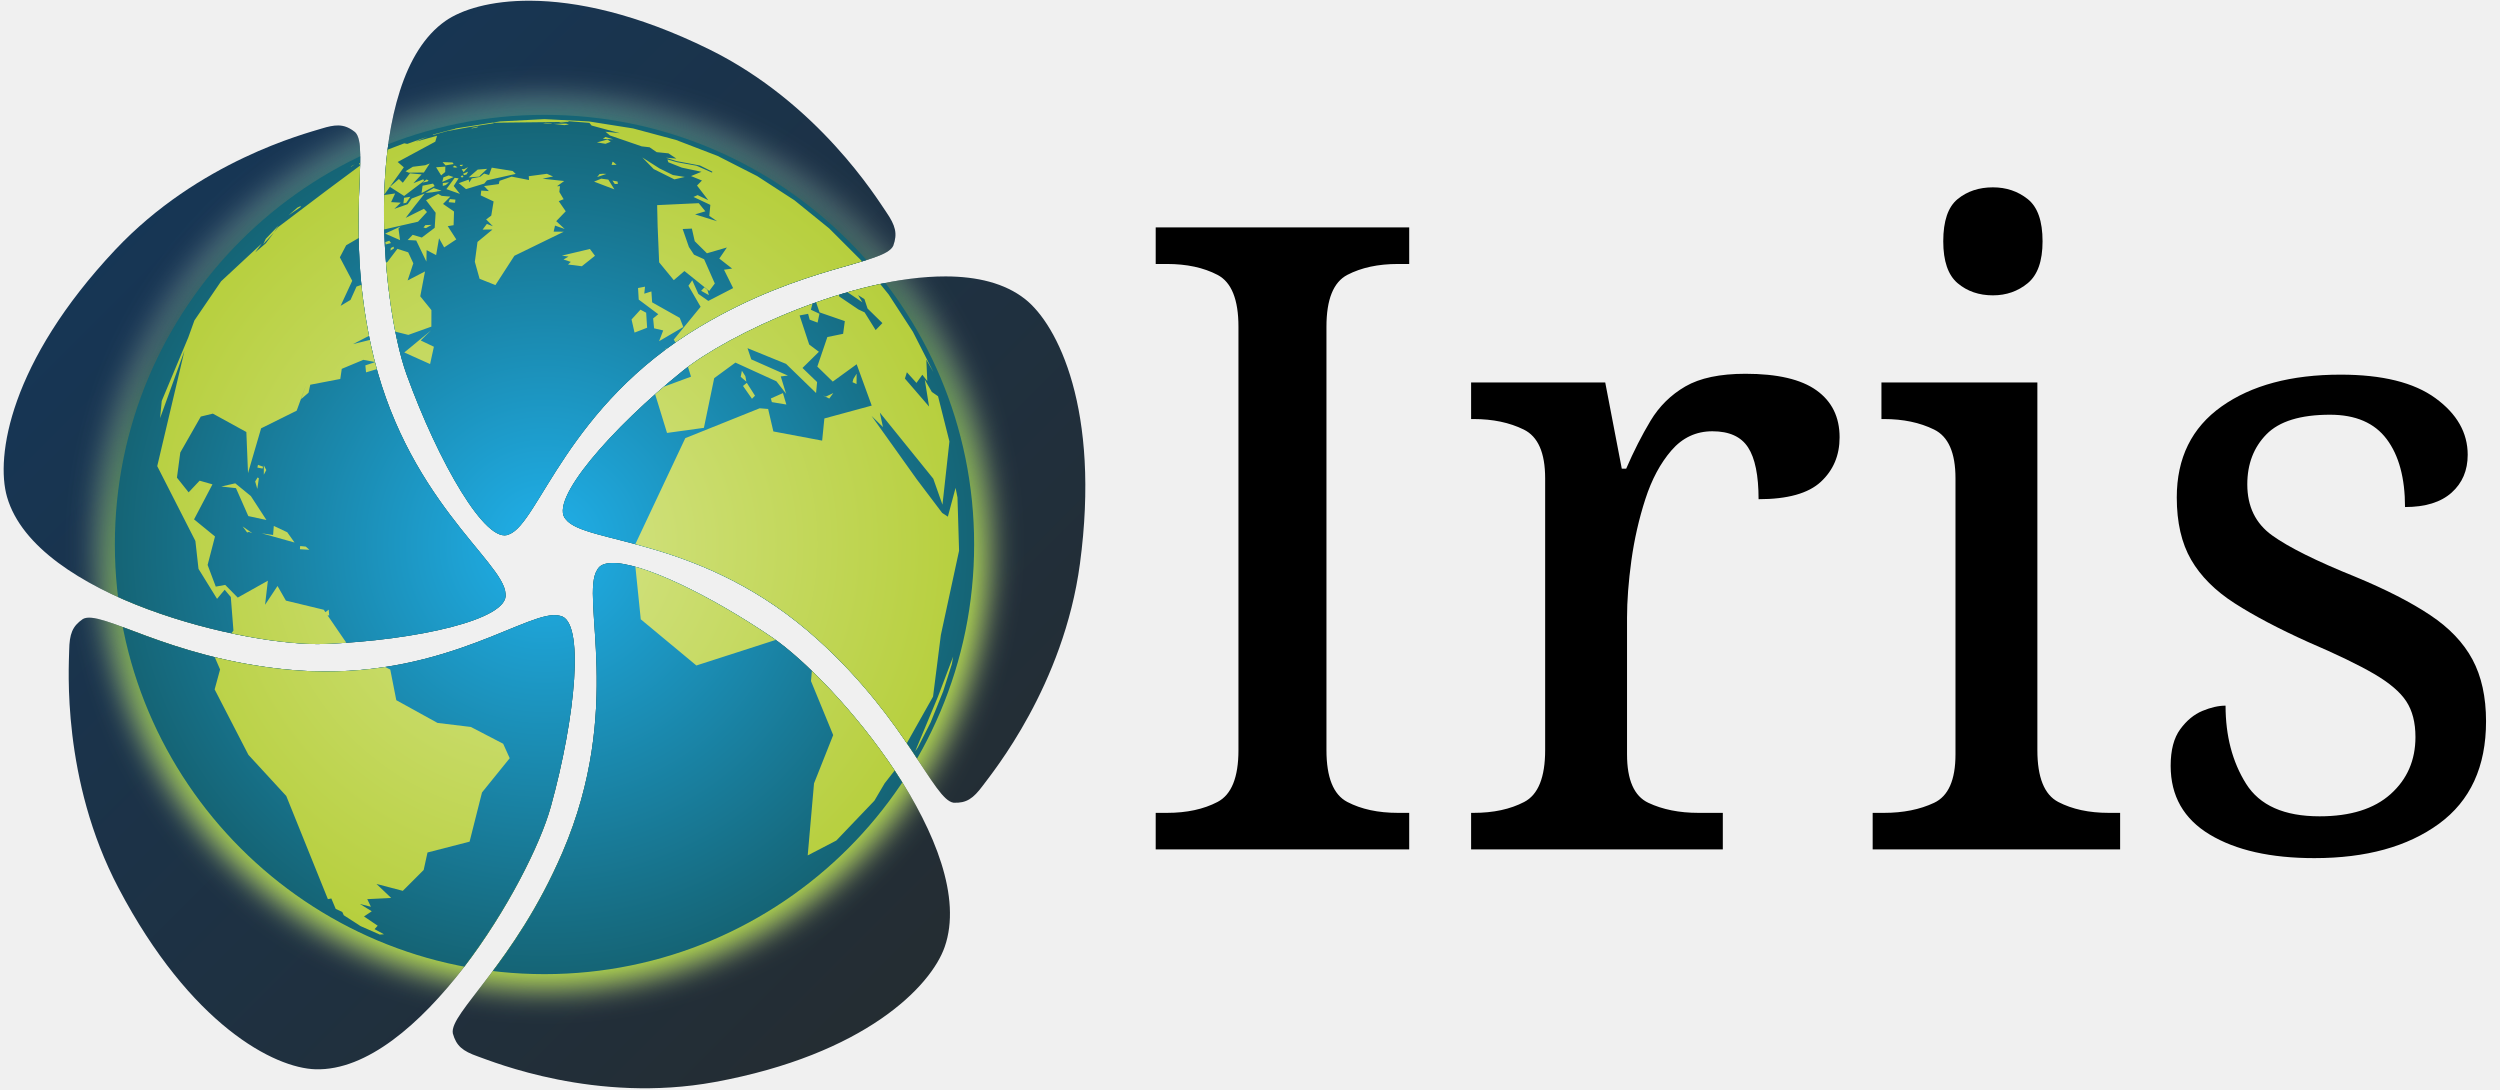
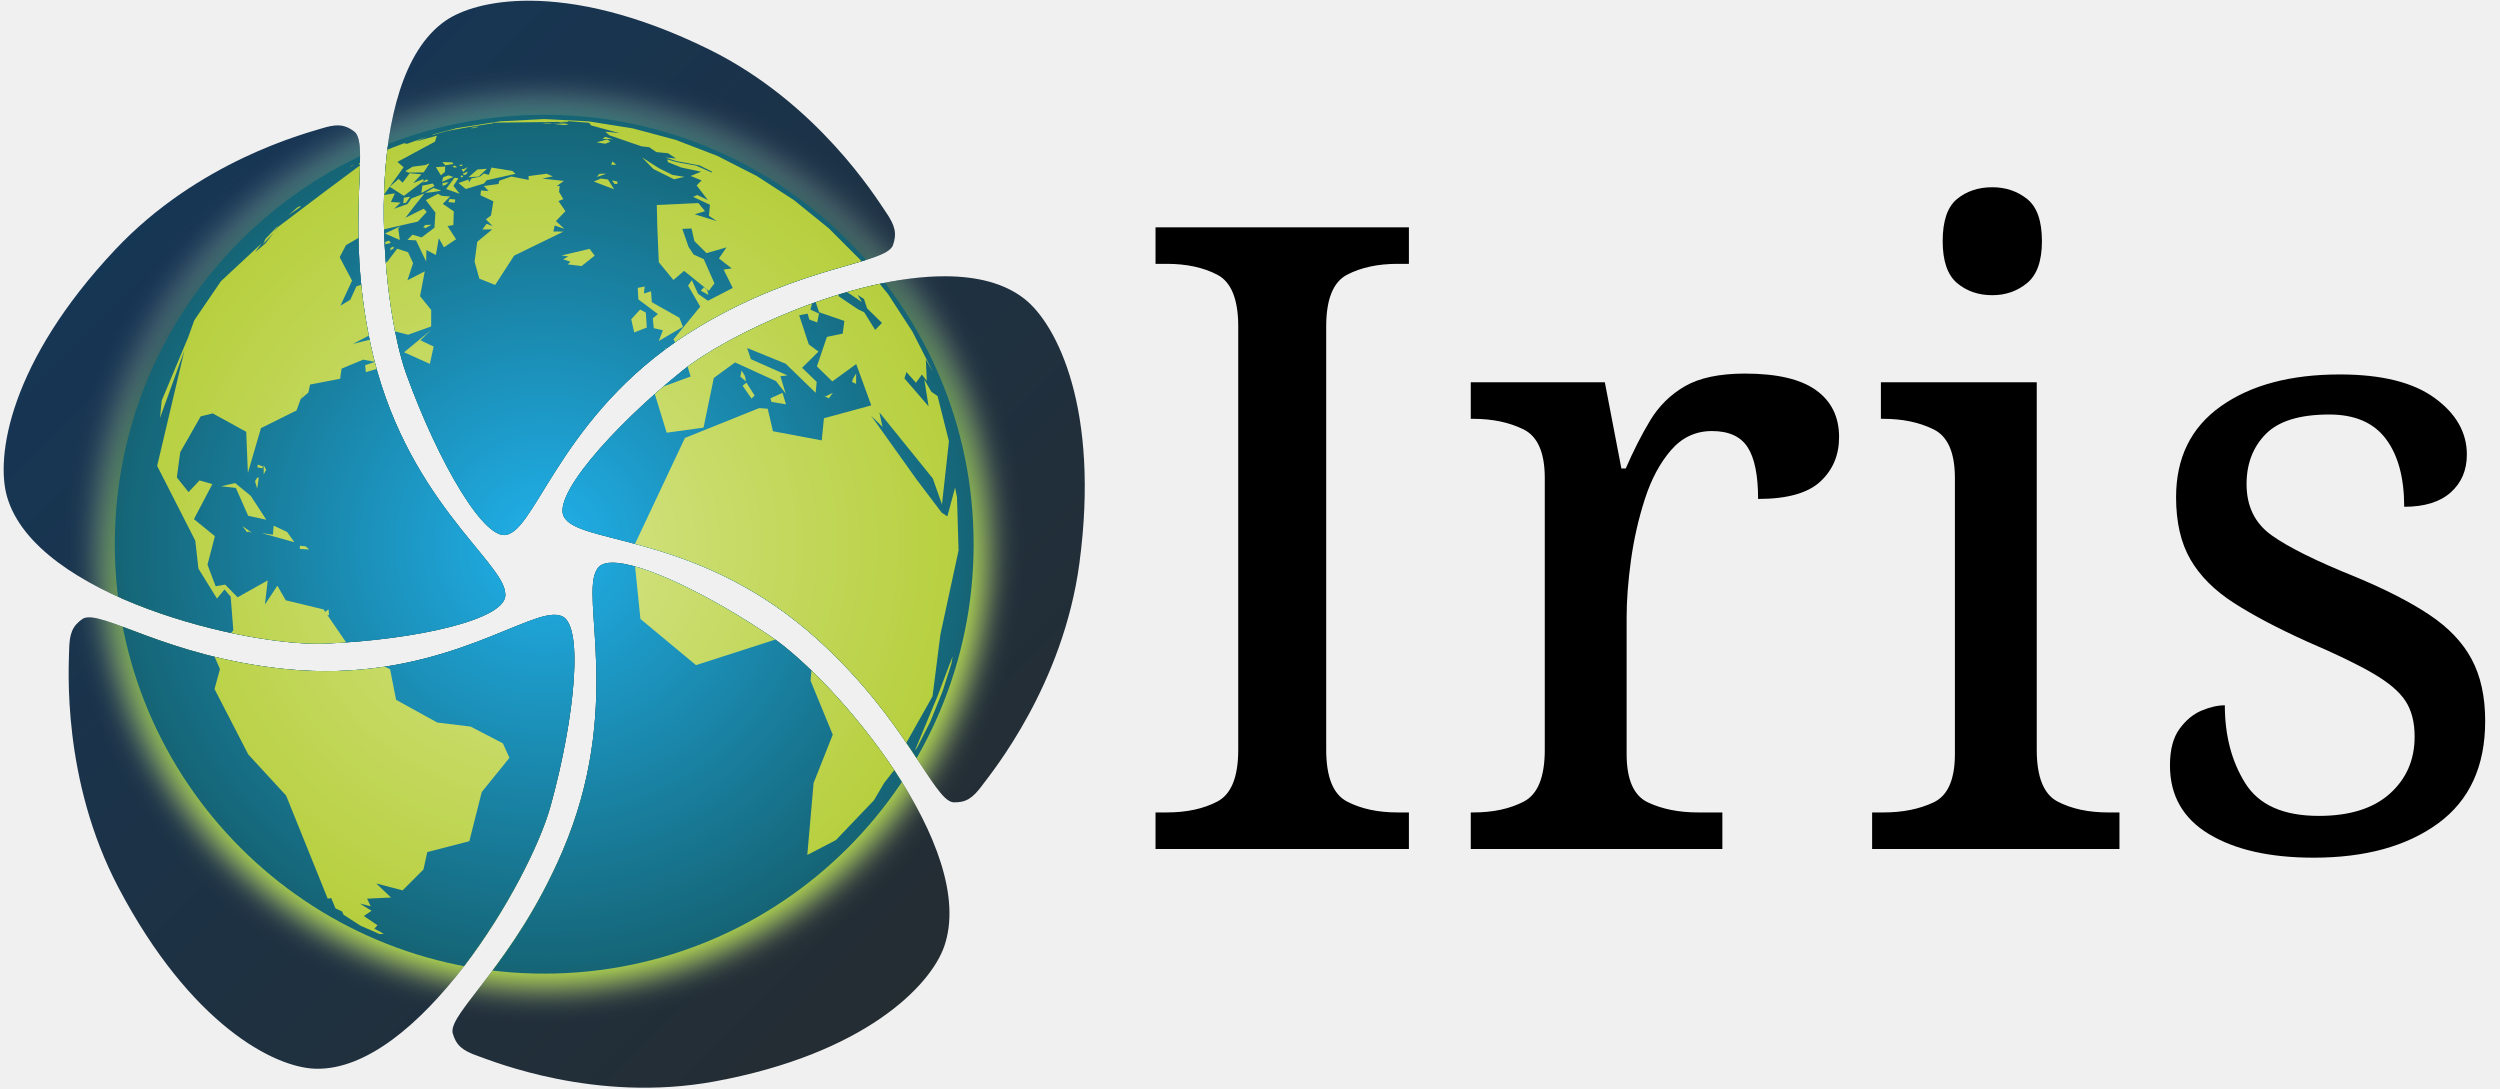
- <svg xmlns="http://www.w3.org/2000/svg" width="587.695" height="256">
+ <svg xmlns="http://www.w3.org/2000/svg" width="588" height="256">
  <svg id="logo_group" viewBox="0 0 720 720" preserveAspectRatio="xMinYMin meet">
    <defs>
      <linearGradient y1="0%" y2="100%" id="background_gradient">
        <stop offset="0" stop-color="#13385d" />
        <stop offset="1" stop-color="#272b2c" />
      </linearGradient>
-       <clipPath id="land_clip">
+       <clipPath id="land_clip_-30.0">
        <path d="M 606.826 494.234  L 605.099 496.723  L 620.174 460.531  L 630.188 434.112  L 629.311 439.099  L 623.594 457.046  L 615.308 477.588  L 611.067 485.911  z " />
        <path d="M 217.663 406.937  L 214.167 406.641  L 213.469 406.036  L 217.319 403.072  z " />
        <path d="M 204.526 363.49  L 198.287 363.118  L 198.467 361.012  L 202.179 361.384  z " />
        <path d="M 164.537 351.673  L 163.386 352.055  L 160.424 348.067  L 166.816 352.513  z " />
        <path d="M 181.031 347.722  L 189.914 351.898  L 194.736 358.685  L 173.023 352.613  L 180.552 353.714  z " />
        <path d="M 162.268 325.044  L 165.865 327.995  L 176.153 343.801  L 164.171 341.205  L 156.017 322.753  L 146.297 321.662  L 155.532 319.547  z " />
        <path d="M 170.109 323.24  L 168.707 318.316  L 170.331 315.655  L 171.161 316.228  z " />
        <path d="M 173.608 309.792  L 170.165 309.138  L 170.577 307.344  L 173.945 308.554  z " />
        <path d="M 176.061 310.777  L 174.414 313.853  L 174.451 307.708  z " />
        <path d="M 566.356 247.086  L 566.309 253.925  L 563.646 252.693  L 564.207 250.546  z " />
        <path d="M 544.063 261.407  L 546.125 262.18  L 550.945 259.857  L 548.271 263.514  z " />
        <path d="M 517.633 259.903  L 519.898 267.457  L 510.32 265.862  L 509.675 263.443  z " />
        <path d="M 493.758 253.104  L 499.178 261.633  L 497.161 263.646  L 491.249 255.189  z " />
        <path d="M 492.797 248.678  L 493.466 252.342  L 489.713 249.132  L 490.512 245.12  z " />
        <path d="M 252.78 234.554  L 254.566 235.65  L 257.265 236.189  L 253.89 237.616  L 251.1 233.264  z " />
        <path d="M 262.955 225.044  L 258.742 222.61  L 257.282 220.013  L 261.315 221.838  z " />
        <path d="M 174.023 161.487  L 175.735 157.885  L 184.018 149.245  L 181.232 153.663  z " />
        <path d="M 281.512 221.795  L 278.182 225.114  L 286.861 229.255  L 284.356 240.695  L 267.293 233.04  L 285.027 218.41  z " />
        <path d="M 198.89 136.149  L 198.615 137.014  L 190.814 142.326  L 196.688 137.235  z " />
        <path d="M 427.847 216.681  L 419.526 219.899  L 417.549 211.211  L 423.447 204.742  L 427.219 206.759  z " />
        <path d="M 467.711 191.636  L 468.671 195.105  L 463.568 192.284  L 465.686 190.01  z " />
        <path d="M 234.625 108.66  L 232.363 110.062  L 231.941 110.059  L 231.963 110.017  L 233.294 109.338  z " />
        <path d="M 426.448 189.532  L 425.974 194.169  L 430.68 192.679  L 431.158 199.898  L 449.431 210.182  L 451.772 216.22  L 435.765 225.582  L 438.482 218.471  L 432.46 217.072  L 431.82 210.549  L 435.22 207.745  L 422.295 198.074  L 421.852 190.424  z " />
        <path d="M 260.469 164.258  L 258.15 165.685  L 258.372 163.965  L 260.237 163.083  z " />
        <path d="M 258.528 160.712  L 255.005 161.614  L 254.777 160.042  L 257.389 159.145  z " />
        <path d="M 277.011 91.464  L 276.569 91.605  L 276.664 91.557  L 276.664 91.557  L 276.837 91.511  z " />
        <path d="M 264.848 149.718  L 263.455 151.103  L 264.483 158.754  L 254.64 154.451  z " />
        <path d="M 390.007 164.611  L 393.381 169.109  L 384.687 176.027  L 375.554 174.876  L 377.377 173.143  L 372.568 171.579  L 375.847 169.647  L 371.482 169.004  z " />
        <path d="M 281.611 150.843  L 279.972 150.389  L 281.275 148.815  L 285.385 148.681  z " />
        <path d="M 300.798 85.091  L 309.521 84.159  L 295.914 86.618  L 286.249 89.275  L 286.2 89.002  L 297.864 85.877  L 300.807 85.245  L 300.559 85.155  z " />
        <path d="M 268.626 134.042  L 266.712 134.476  L 267.132 130.778  L 271.289 130.112  z " />
        <path d="M 313.827 84.158  L 315.252 83.815  L 316.212 83.795  L 315.415 84.231  z " />
        <path d="M 312.163 84.579  L 313.827 84.158  L 315.415 84.231  L 311.577 84.97  z " />
        <path d="M 267.273 94.748  L 269.28 95.146  L 282.632 90.358  L 274.947 93.636  L 288.949 89.771  L 287.806 93.658  L 262.913 107.095  L 266.988 110.623  L 253.863 128.959  L 261.25 127.922  L 258.59 133.621  L 264.983 133.999  L 260.723 138.093  L 269.515 135.007  L 272.184 131.279  L 280.761 127.947  L 274.224 136.173  L 268.228 144.042  L 280.255 138.031  L 282.308 140.167  L 276.394 146.57  L 242.283 154.37  L 228.861 162.177  L 224.696 170.143  L 232.879 185.654  L 225.194 202.212  L 231.747 198.278  L 235.712 189.462  L 247.422 185.377  L 250.866 175.925  L 256.131 173.208  L 262.743 164.514  L 269.878 166.823  L 273.271 174.072  L 269.501 185.422  L 280.991 179.464  L 277.856 195.909  L 285.24 205.025  L 285.201 215.953  L 269.975 221.419  L 253.232 217.218  L 233.475 227.496  L 254.513 222.276  L 249.895 235.286  L 262.609 234.782  L 262.756 239.944  L 242.012 246.199  L 241.56 241.576  L 248.143 239.375  L 240.222 237.904  L 225.959 243.865  L 224.985 250.55  L 205.131 254.369  L 203.997 259.639  L 199.048 263.904  L 202.182 255.008  L 196.153 271.519  L 172.633 283.193  L 163.98 312.805  L 162.876 285.63  L 140.734 273.474  L 132.757 275.417  L 119.198 299.186  L 116.986 315.807  L 124.703 325.52  L 131.97 317.808  L 140.471 320.227  L 128.297 343.399  L 142.148 354.694  L 137.263 373.52  L 142.656 387.844  L 148.906 386.715  L 157.18 395.103  L 177.099 383.929  L 175.259 399.844  L 183.481 387.439  L 189.036 397.1  L 214.045 403.139  L 232.366 429.896  L 258.032 442.689  L 262.018 462.94  L 289.27 477.966  L 311.326 480.637  L 332.676 491.735  L 336.998 501.289  L 318.681 523.929  L 310.467 556.464  L 282.646 563.632  L 280.117 575.166  L 266.324 588.985  L 248.884 584.416  L 258.635 593.691  L 242.804 594.48  L 245.234 599.514  L 238.012 597.691  L 245.792 602.497  L 240.667 605.926  L 249.707 612.044  L 247.636 614.312  L 253.876 617.705  L 251.095 617.9  L 238.393 612.3  L 227.287 605.121  L 226.298 602.933  L 221.948 600.917  L 219.067 594.04  L 216.785 594.482  L 189.274 526.289  L 164.23 499.065  L 141.912 455.807  L 145.506 442.62  L 141.668 433.742  L 154.343 416.898  L 152.597 394.718  L 148.546 389.904  L 143.507 395.931  L 131.248 376.117  L 129.181 357.652  L 103.955 308.193  L 121.957 231.943  L 105.847 276.443  L 106.933 265.099  L 124.508 223.044  L 128.528 211.869  L 146.171 185.981  L 173.106 160.942  L 168.727 166.857  L 175.709 160.907  L 183.851 150.189  L 215.933 125.93  L 238.191 109.381  L 237.335 108.059  L 243.712 105.994  L 238.608 106.631  L 238.608 106.631  L 243.608 104.083  L 244.104 104.074  L 247.742 102.245  z " />
        <path d="M 278.763 115.304  L 273.335 121.139  L 279.862 118.52  L 280.381 119.56  L 267.187 129.561  L 257.783 123.546  L 263.725 118.341  L 266.324 120.83  L 271.035 114.58  z " />
        <path d="M 282.662 120.032  L 279.343 120.741  L 282.003 118.675  L 283.386 119.248  z " />
        <path d="M 300.859 134.061  L 296.565 133.671  L 297.422 131.605  L 301.11 131.976  z " />
        <path d="M 291.997 129.501  L 297.719 129.984  L 292.921 134.835  L 300.183 139.853  L 299.899 148.893  L 296.034 149.531  L 301.677 158.283  L 293.67 163.574  L 290.274 157.541  L 288.346 168.664  L 282.07 165.38  L 281.904 172.961  L 275.189 158.998  L 269.544 158.699  L 272.832 155.252  L 278.898 157.053  L 287.399 150.619  L 288.029 140.663  L 281.684 132.377  L 289.718 128.215  z " />
        <path d="M 286.294 121.383  L 287.395 123.024  L 278.707 127.684  L 279.385 122.782  z " />
        <path d="M 369.049 80.543  L 371.187 80.644  L 374.167 80.918  L 370.799 80.993  z " />
        <path d="M 285.65 127.155  L 281.233 127.535  L 286.747 124.344  L 291.932 126.11  z " />
        <path d="M 270.295 114.166  L 268.111 113.243  L 272.943 110.261  L 281.154 109.24  L 284.139 108.049  L 280.249 114.052  z " />
        <path d="M 359.076 81.476  L 360.55 81.211  L 364.871 81.599  L 364.474 81.817  z " />
        <path d="M 294.706 122.371  L 292.748 122.901  L 292.767 121.029  L 296.889 120.53  z " />
        <path d="M 366.006 81.91  L 374.298 81.699  L 376.127 82.312  L 373.054 82.735  z " />
        <path d="M 299.889 117.056  L 292.431 120.28  L 293.128 117.298  L 296.615 115.992  z " />
        <path d="M 294.335 113.724  L 291.666 115.965  L 288.318 110.599  L 294.453 110.145  z " />
        <path d="M 452.777 116.998  L 445.879 118.594  L 432.197 111.793  L 424.664 104.107  L 436.037 111.356  L 444.905 115.728  z " />
        <path d="M 303.231 117.905  L 299.97 122.974  L 304.094 128.194  L 295.127 125.031  L 300.613 117.561  z " />
        <path d="M 299.955 108.466  L 294.57 109.328  L 292.598 107.175  L 299.192 107.414  z " />
        <path d="M 617.001 245.779  L 612.443 237.794  L 613.084 251.959  L 609.809 247.759  L 605.923 253.169  L 599.598 246.125  L 598.285 250.303  L 614.268 268.805  L 611.423 251.038  L 616.064 259.115  L 620.197 261.987  L 627.721 291.875  L 623.115 333.68  L 617.032 316.474  L 581.713 272.787  L 583.773 282.389  L 576.224 274.983  L 606.219 317.023  L 622.939 339.139  L 626.682 341.598  L 631.778 322.563  L 633.047 328.901  L 634.095 364.112  L 622.051 419.854  L 616.886 460.567  L 599.438 491.564  L 594.533 505.55  L 584.896 517.877  L 578.124 529.371  L 552.931 555.729  L 534.022 565.559  L 538.201 517.928  L 550.867 485.999  L 536.194 450.304  L 538.158 427.51  L 524.456 429.153  L 517.649 421.543  L 460.412 439.987  L 423.65 409.453  L 418.827 362.365  L 453.084 289.679  L 502.245 269.939  L 507.853 270.39  L 511.314 285.256  L 543.571 291.321  L 545.038 276.672  L 576.336 268.158  L 566.395 240.83  L 550.586 252.302  L 540.374 242.366  L 547.017 222.836  L 557.44 220.699  L 558.56 212.31  L 541.841 206.527  L 538.333 196.175  L 536.139 204.788  L 541.791 207.438  L 540.548 213.296  L 535.321 211.337  L 534.285 207.487  L 528.656 208.562  L 535.006 227.798  L 541.424 232.581  L 530.573 243.274  L 540.234 252.603  L 539.551 259.847  L 519.726 240.589  L 494.233 230.194  L 496.704 237.597  L 520.915 248.315  L 516.214 248.879  L 519.729 260.351  L 513.335 252.106  L 486.23 239.734  L 472.194 250.024  L 465.393 282.866  L 441.006 286.236  L 432.365 258.103  L 456.859 249.033  L 454.116 240.182  L 439.67 230.672  L 448.339 229.143  L 445.454 224.543  L 463.209 202.836  L 455.166 188.924  L 457.683 185.311  L 461.728 194.322  L 468.303 198.956  L 484.715 190.482  L 478.685 178.332  L 484.03 177.559  L 475.569 170.956  L 480.586 163.625  L 467.384 167.464  L 459.327 159.469  L 457.429 151.131  L 451.347 151.412  L 455.473 163.299  L 458.842 168.37  L 465.527 171.404  L 472.6 187.434  L 468.909 192.372  L 452.517 179.198  L 445.468 185.226  L 435.792 173.434  L 434.795 149.45  L 434.474 135.62  L 461.987 134.328  L 466.352 139.714  L 459.557 141.746  L 474.112 146.27  L 468.968 142.76  L 469.639 135.46  L 458.5 130.212  L 461.233 128.997  L 468.247 132.331  L 460.836 122.674  L 464.09 119.352  L 456.881 116.41  L 463.783 113.579  L 450.808 110.839  L 441.898 107.283  L 441.278 105.47  L 447.755 107.27  L 460.569 109.578  L 470.776 114.13  L 470.96 113.485  L 462.796 109.43  L 447.16 106.485  L 440.315 104.282  L 447.179 104.847  L 441.949 101.385  L 434.162 100.598  L 429.449 97.365  L 424.271 96.771  L 403.257 89.549  L 400.289 87.092  L 409.897 88.074  L 391.121 83.002  L 389.691 81.233  L 375.706 80.113  L 375.997 80.548  L 373.734 80.608  L 325.757 81.155  L 326.542 81.481  L 318.003 82.809  L 309.521 84.159  L 300.798 85.091  L 301.142 84.999  L 301.768 84.857  L 301.768 84.857  L 330.601 80.291  L 360 78.75  L 389.399 80.291  L 418.475 84.896  L 446.911 92.515  L 474.395 103.065  L 500.625 116.43  L 525.315 132.464  L 548.193 150.991  L 569.009 171.807  L 587.536 194.685  L 603.57 219.375  L 616.935 245.605  z M 567.547 204.6  L 571.63 206.515  L 578.937 218.233  L 583.418 213.609  L 573.597 204.002  L 571.526 197.773  L 567.355 195.101  L 570.164 199.872  L 557.366 191.17  L 556.516 185.306  L 550.924 180.036  L 554.843 196  z " />
        <path d="M 305.447 117.463  L 304.557 116.531  L 305.673 115.952  L 306.475 116.715  z " />
        <path d="M 300.947 110.839  L 299.28 110.444  L 300.619 109.449  L 302.421 110.588  z " />
        <path d="M 408.311 120.012  L 408.498 121.595  L 406.467 121.669  L 404.886 119.373  z " />
        <path d="M 305.32 109.905  L 304.194 109.685  L 303.962 109.053  L 306.209 108.933  z " />
        <path d="M 306.9 115.795  L 306.104 114.918  L 309.449 113.481  L 308.594 115.28  z " />
        <path d="M 306.497 113.827  L 305.237 111.863  L 306.864 111.803  L 309.453 110.507  z " />
        <path d="M 400.253 90.586  L 405.454 92.102  L 398.588 91.819  z " />
        <path d="M 397.513 118.115  L 402.19 118.75  L 406.233 125.216  L 392.772 120.088  z " />
        <path d="M 398.601 114.88  L 400.918 114.986  L 394.797 117.069  L 396.426 115.063  z " />
        <path d="M 405.64 107.202  L 407.649 108.923  L 404.386 109.078  L 404.956 106.927  z " />
        <path d="M 401.586 92.228  L 403.798 93.714  L 400.371 95.08  L 394.638 94.158  z " />
        <path d="M 317.653 115.815  L 316.95 116.766  L 309.856 117.278  L 315.841 112.124  L 322.112 111.629  z " />
        <path d="M 338.985 113.067  L 340.958 114.983  L 321.948 119.252  L 320.168 121.38  L 308.107 125.026  L 303.32 121.098  L 309.861 118.739  L 310.301 120.571  L 311.945 117.933  L 317.355 116.959  L 320.091 114.766  L 323.361 115.694  L 325.12 110.845  z " />
        <path d="M 361.606 114.905  L 365.665 116.678  L 358.734 118.156  L 373.012 119.679  L 368.294 123.102  L 370.246 123.082  L 369.805 126.896  L 372.657 131.718  L 369.413 132.983  L 374.039 139.701  L 367.748 146.219  L 373.357 151.392  L 366.959 149.148  L 366.036 153.141  L 372.728 153.207  L 340.092 169.112  L 327.558 188.483  L 317.079 184.32  L 313.94 173.071  L 315.703 159.948  L 325.613 151.743  L 319.079 151.794  L 321.891 148.047  L 325.877 149.569  L 321.424 145.086  L 324.804 142.54  L 326.346 133.181  L 317.821 129.173  L 318.185 126  L 323.21 126.339  L 320.044 123.035  L 329.786 121.695  L 330.265 119.556  L 338.28 116.772  L 349.771 119.019  L 349.591 116.502  z " />
      </clipPath>
      <radialGradient id="land_gradient">
        <stop offset="0" stop-color="#d5e488" />
        <stop offset="1" stop-color="#aec928" />
      </radialGradient>
      <radialGradient id="sea_gradient">
        <stop offset="0" stop-color="#20b0ea" />
        <stop offset="1" stop-color="#156475" />
      </radialGradient>
      <radialGradient gradientTransform="scale(1.15, 1.35), translate(-0.1, -0.3)" id="glow_gradient">
        <stop offset="0" stop-color="#0aaea7" stop-opacity="0.859" />
        <stop offset="0.673" stop-color="#18685d" stop-opacity="0.741" />
        <stop offset="1" stop-color="#b6df34" />
      </radialGradient>
      <filter id="glow_blur">
        <feGaussianBlur stdDeviation="10" />
      </filter>
      <clipPath id="iris_clip">
        <path d="m 350.754,0.479 c -26.606,-0.155 -45.653,5.983 -56.188,13.328 -56.021,39.053 -43.349,185.137 -25.737,233.799 20.784,57.426 52.749,113.466 67.835,105.62 19.501,-7.377 38.333,-85.001 126.23,-137.359 68.434,-40.765 121.867,-40.939 127.692,-53.387 2.897,-8.064 1.529,-13.286 -4.651,-22.292 C 579.753,131.183 540.912,68.093 468.961,32.649 420.771,8.91 380.907,0.654 350.754,0.479 Z M 223.743,82.947 c -3.122,-0.061 -6.671,0.672 -11.181,2.076 C 202.252,88.235 131.406,106.408 76.115,165.234 6.407,239.398 -3.02,301.902 4.648,328.542 23.761,394.939 163.928,427.792 214.757,425.749 274.739,423.338 336.878,409.655 334.222,392.6 333.368,371.408 266.794,329.159 245.123,227.737 228.25,148.772 244.6,96.897 234.79,87.401 231.063,84.419 227.756,83.026 223.743,82.947 Z m 401.59,99.804 c -61.761,-0.171 -143.69,38.158 -173.648,62.246 -47.137,37.902 -89.522,86.218 -77.542,98.424 12.906,16.633 91.12,10.909 167.114,79.972 59.167,53.771 75.842,105.536 89.252,107.339 8.416,0.318 12.866,-2.62 19.356,-11.397 6.49,-8.777 53.328,-65.941 64.151,-146.672 13.645,-101.781 -14.756,-157.998 -36.315,-174.954 -13.434,-10.565 -31.78,-14.901 -52.367,-14.958 z M 404.125,372.243 c -4.603,0.185 -7.821,1.609 -9.261,4.495 -11.525,17.656 17.983,91.741 -22.946,186.783 -31.867,73.997 -74.993,106.167 -72.53,119.729 2.304,8.26 6.422,11.663 16.614,15.244 10.191,3.581 77.981,31.344 156.621,16.893 99.145,-18.219 142.796,-63.133 151.948,-89.282 22.811,-65.172 -71.645,-175.767 -113.943,-204.579 -40.557,-27.626 -86.557,-50.086 -106.502,-49.283 z m -38.153,34.459 C 342.508,407.609 283.857,452.276 188.897,442.597 110.035,434.558 66.708,402.675 54.82,409.254 c -6.992,4.788 -8.899,9.832 -9.09,20.822 -0.191,10.99 -5.133,85.313 32.647,157.113 47.63,90.521 103.01,118.978 130.226,119.774 67.833,1.982 141.793,-123.801 155.594,-173.726 16.287,-58.916 22.726,-123.409 5.998,-126.103 -1.252,-0.358 -2.659,-0.492 -4.223,-0.432 z" />
      </clipPath>
    </defs>
    <g clip-path="url(#iris_clip)">
      <rect height="100%" width="100%" fill="url(#background_gradient)" id="background" />
      <circle cx="50%" cy="50%" r="40.625%" fill="url(#glow_gradient)" filter="url(#glow_blur)" stroke="#ffffff" stroke-width="2" stroke-opacity="0.797" id="glow" />
      <circle cx="50%" cy="50%" r="39.453%" fill="url(#sea_gradient)" id="sea" />
-       <circle cx="50%" cy="50%" r="50%" fill="url(#land_gradient)" clip-path="url(#land_clip)" id="land" />
+       <circle cx="50%" cy="50%" r="50%" fill="url(#land_gradient)" clip-path="url(#land_clip_-30.0)" id="land" />
    </g>
  </svg>
-   <text x="263.897" y="199.68" font-size="153.6pt" font-family="georgia">Iris</text>
+   <text x="264" y="199.68" font-size="153.6pt" font-family="georgia">Iris</text>
</svg>
